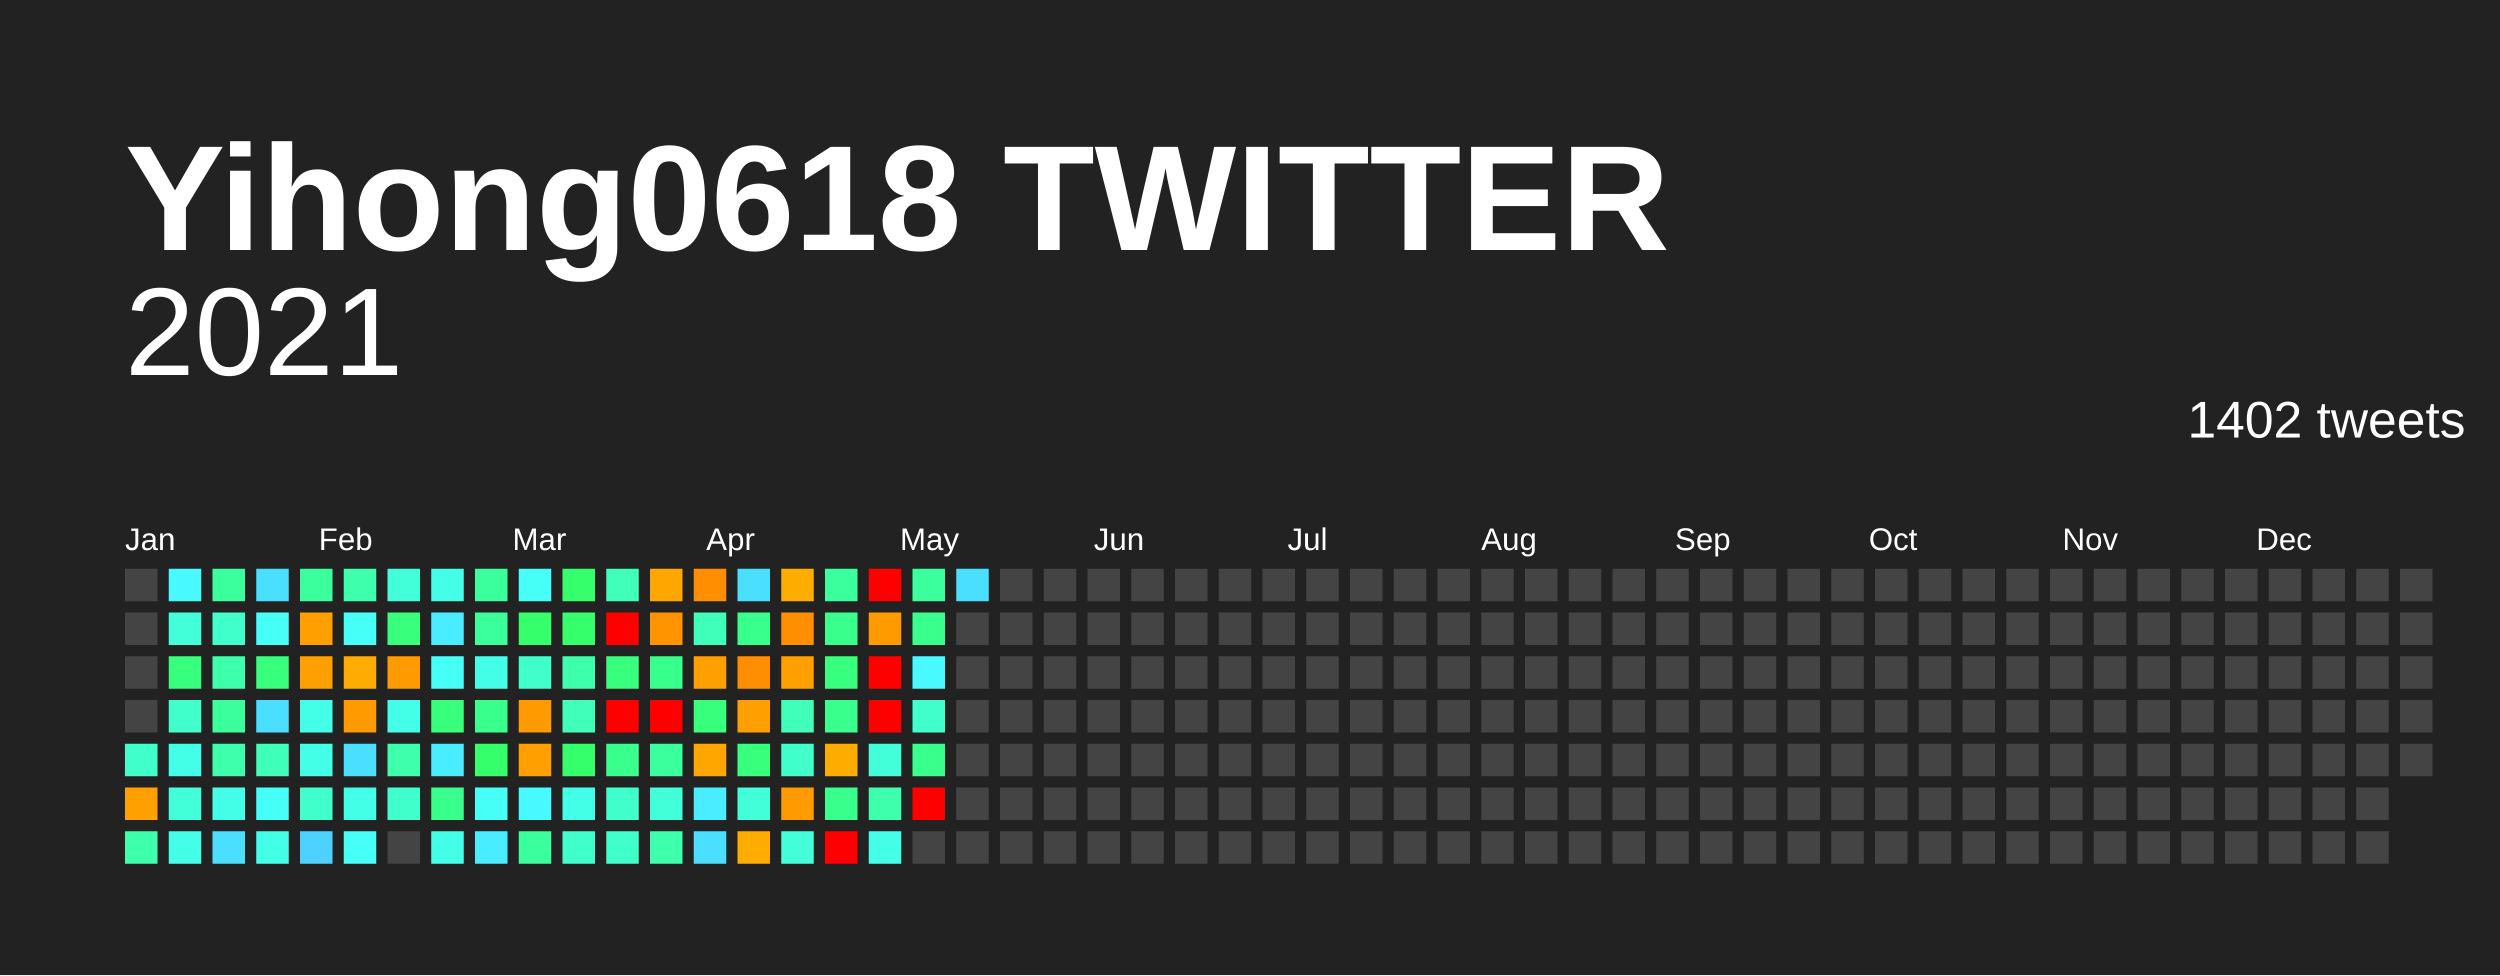
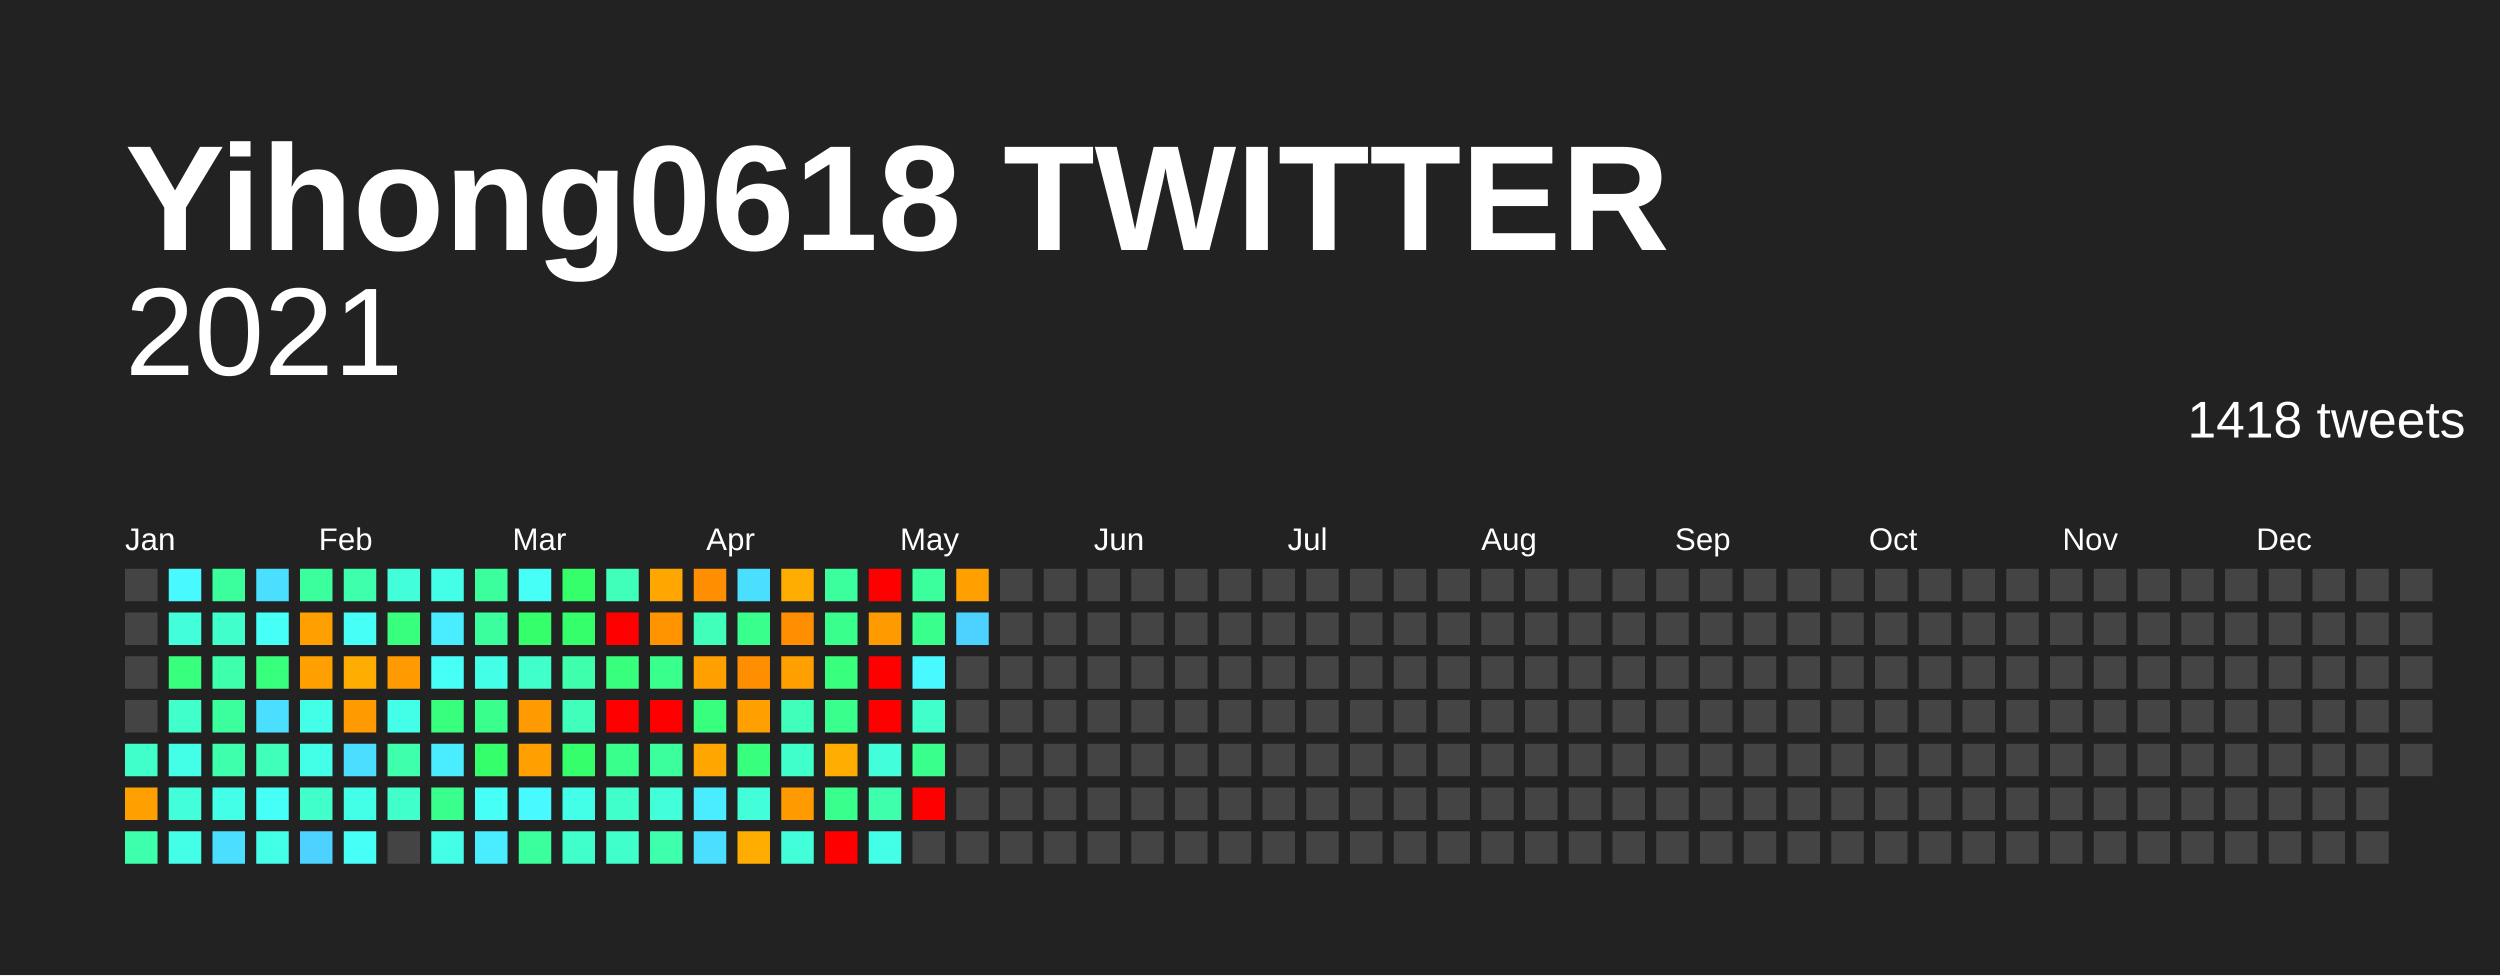
<svg xmlns="http://www.w3.org/2000/svg" baseProfile="full" height="78mm" version="1.1" viewBox="0,0,200,78" width="200mm">
  <defs />
  <rect fill="#222222" height="78" width="200" x="0" y="0" />
  <text fill="#FFFFFF" style="font-size:12px; font-family:Arial; font-weight:bold;" x="10" y="20">Yihong0618 TWITTER</text>
  <text alignment-baseline="hanging" fill="#FFFFFF" style="font-size:10.0px; font-family:Arial;" x="10" y="30">2021</text>
-   <text alignment-baseline="hanging" fill="#FFFFFF" style="font-size:4.125px; font-family:Arial;" x="175" y="35">1402 tweets</text>
+   <text alignment-baseline="hanging" fill="#FFFFFF" style="font-size:4.125px; font-family:Arial;" x="175" y="35">1418 tweets</text>
  <text fill="#FFFFFF" style="font-size:2.5px; font-family:Arial" x="10.0" y="44">Jan</text>
  <text fill="#FFFFFF" style="font-size:2.5px; font-family:Arial" x="25.5" y="44">Feb</text>
  <text fill="#FFFFFF" style="font-size:2.5px; font-family:Arial" x="41.0" y="44">Mar</text>
  <text fill="#FFFFFF" style="font-size:2.5px; font-family:Arial" x="56.5" y="44">Apr</text>
  <text fill="#FFFFFF" style="font-size:2.5px; font-family:Arial" x="72.0" y="44">May</text>
  <text fill="#FFFFFF" style="font-size:2.5px; font-family:Arial" x="87.5" y="44">Jun</text>
  <text fill="#FFFFFF" style="font-size:2.5px; font-family:Arial" x="103.0" y="44">Jul</text>
  <text fill="#FFFFFF" style="font-size:2.5px; font-family:Arial" x="118.5" y="44">Aug</text>
  <text fill="#FFFFFF" style="font-size:2.5px; font-family:Arial" x="134.0" y="44">Sep</text>
  <text fill="#FFFFFF" style="font-size:2.5px; font-family:Arial" x="149.5" y="44">Oct</text>
  <text fill="#FFFFFF" style="font-size:2.5px; font-family:Arial" x="165.0" y="44">Nov</text>
  <text fill="#FFFFFF" style="font-size:2.5px; font-family:Arial" x="180.5" y="44">Dec</text>
  <rect fill="#444444" height="2.6" width="2.6" x="10.0" y="45.5" />
  <rect fill="#444444" height="2.6" width="2.6" x="10.0" y="49.0" />
  <rect fill="#444444" height="2.6" width="2.6" x="10.0" y="52.5" />
  <rect fill="#444444" height="2.6" width="2.6" x="10.0" y="56.0" />
  <rect fill="#40ffca" height="2.6" width="2.6" x="10.0" y="59.5" />
  <rect fill="#ffa000" height="2.6" width="2.6" x="10.0" y="63.0" />
  <rect fill="#3dffac" height="2.6" width="2.6" x="10.0" y="66.5" />
  <rect fill="#48faff" height="2.6" width="2.6" x="13.5" y="45.5" />
  <rect fill="#42ffd9" height="2.6" width="2.6" x="13.5" y="49.0" />
  <rect fill="#38ff7c" height="2.6" width="2.6" x="13.5" y="52.5" />
  <rect fill="#40ffca" height="2.6" width="2.6" x="13.5" y="56.0" />
  <rect fill="#44ffe8" height="2.6" width="2.6" x="13.5" y="59.5" />
  <rect fill="#42ffd9" height="2.6" width="2.6" x="13.5" y="63.0" />
  <rect fill="#44ffe8" height="2.6" width="2.6" x="13.5" y="66.5" />
  <rect fill="#3bff9c" height="2.6" width="2.6" x="17.0" y="45.5" />
  <rect fill="#40ffca" height="2.6" width="2.6" x="17.0" y="49.0" />
  <rect fill="#3dffac" height="2.6" width="2.6" x="17.0" y="52.5" />
  <rect fill="#3bff9c" height="2.6" width="2.6" x="17.0" y="56.0" />
  <rect fill="#3dffac" height="2.6" width="2.6" x="17.0" y="59.5" />
  <rect fill="#44ffe8" height="2.6" width="2.6" x="17.0" y="63.0" />
  <rect fill="#4bdfff" height="2.6" width="2.6" x="17.0" y="66.5" />
  <rect fill="#4bdfff" height="2.6" width="2.6" x="20.5" y="45.5" />
  <rect fill="#46fff6" height="2.6" width="2.6" x="20.5" y="49.0" />
  <rect fill="#38ff7c" height="2.6" width="2.6" x="20.5" y="52.5" />
  <rect fill="#4bdfff" height="2.6" width="2.6" x="20.5" y="56.0" />
  <rect fill="#3fffbb" height="2.6" width="2.6" x="20.5" y="59.5" />
  <rect fill="#46fff6" height="2.6" width="2.6" x="20.5" y="63.0" />
  <rect fill="#44ffe8" height="2.6" width="2.6" x="20.5" y="66.5" />
  <rect fill="#3bff9c" height="2.6" width="2.6" x="24.0" y="45.5" />
  <rect fill="#ffa000" height="2.6" width="2.6" x="24.0" y="49.0" />
  <rect fill="#ffa000" height="2.6" width="2.6" x="24.0" y="52.5" />
  <rect fill="#44ffe8" height="2.6" width="2.6" x="24.0" y="56.0" />
  <rect fill="#44ffe8" height="2.6" width="2.6" x="24.0" y="59.5" />
  <rect fill="#40ffca" height="2.6" width="2.6" x="24.0" y="63.0" />
  <rect fill="#4dd2ff" height="2.6" width="2.6" x="24.0" y="66.5" />
  <rect fill="#3dffac" height="2.6" width="2.6" x="27.5" y="45.5" />
  <rect fill="#46fff6" height="2.6" width="2.6" x="27.5" y="49.0" />
  <rect fill="#ffac00" height="2.6" width="2.6" x="27.5" y="52.5" />
  <rect fill="#ff9a00" height="2.6" width="2.6" x="27.5" y="56.0" />
  <rect fill="#4bdfff" height="2.6" width="2.6" x="27.5" y="59.5" />
  <rect fill="#44ffe8" height="2.6" width="2.6" x="27.5" y="63.0" />
  <rect fill="#46fff6" height="2.6" width="2.6" x="27.5" y="66.5" />
  <rect fill="#42ffd9" height="2.6" width="2.6" x="31.0" y="45.5" />
  <rect fill="#38ff7c" height="2.6" width="2.6" x="31.0" y="49.0" />
  <rect fill="#ff9a00" height="2.6" width="2.6" x="31.0" y="52.5" />
  <rect fill="#44ffe8" height="2.6" width="2.6" x="31.0" y="56.0" />
  <rect fill="#3dffac" height="2.6" width="2.6" x="31.0" y="59.5" />
  <rect fill="#40ffca" height="2.6" width="2.6" x="31.0" y="63.0" />
  <rect fill="#444444" height="2.6" width="2.6" x="31.0" y="66.5" />
  <rect fill="#44ffe8" height="2.6" width="2.6" x="34.5" y="45.5" />
  <rect fill="#49edff" height="2.6" width="2.6" x="34.5" y="49.0" />
  <rect fill="#46fff6" height="2.6" width="2.6" x="34.5" y="52.5" />
  <rect fill="#38ff7c" height="2.6" width="2.6" x="34.5" y="56.0" />
  <rect fill="#49edff" height="2.6" width="2.6" x="34.5" y="59.5" />
  <rect fill="#39ff8c" height="2.6" width="2.6" x="34.5" y="63.0" />
  <rect fill="#44ffe8" height="2.6" width="2.6" x="34.5" y="66.5" />
  <rect fill="#3bff9c" height="2.6" width="2.6" x="38.0" y="45.5" />
  <rect fill="#3bff9c" height="2.6" width="2.6" x="38.0" y="49.0" />
  <rect fill="#44ffe8" height="2.6" width="2.6" x="38.0" y="52.5" />
  <rect fill="#39ff8c" height="2.6" width="2.6" x="38.0" y="56.0" />
  <rect fill="#36ff6c" height="2.6" width="2.6" x="38.0" y="59.5" />
  <rect fill="#46fff6" height="2.6" width="2.6" x="38.0" y="63.0" />
  <rect fill="#49edff" height="2.6" width="2.6" x="38.0" y="66.5" />
  <rect fill="#46fff6" height="2.6" width="2.6" x="41.5" y="45.5" />
  <rect fill="#36ff6c" height="2.6" width="2.6" x="41.5" y="49.0" />
  <rect fill="#40ffca" height="2.6" width="2.6" x="41.5" y="52.5" />
  <rect fill="#ff9a00" height="2.6" width="2.6" x="41.5" y="56.0" />
  <rect fill="#ffa000" height="2.6" width="2.6" x="41.5" y="59.5" />
  <rect fill="#48faff" height="2.6" width="2.6" x="41.5" y="63.0" />
  <rect fill="#3bff9c" height="2.6" width="2.6" x="41.5" y="66.5" />
  <rect fill="#36ff6c" height="2.6" width="2.6" x="45.0" y="45.5" />
  <rect fill="#36ff6c" height="2.6" width="2.6" x="45.0" y="49.0" />
  <rect fill="#3dffac" height="2.6" width="2.6" x="45.0" y="52.5" />
  <rect fill="#3fffbb" height="2.6" width="2.6" x="45.0" y="56.0" />
  <rect fill="#36ff6c" height="2.6" width="2.6" x="45.0" y="59.5" />
  <rect fill="#44ffe8" height="2.6" width="2.6" x="45.0" y="63.0" />
  <rect fill="#40ffca" height="2.6" width="2.6" x="45.0" y="66.5" />
  <rect fill="#3fffbb" height="2.6" width="2.6" x="48.5" y="45.5" />
  <rect fill="red" height="2.6" width="2.6" x="48.5" y="49.0" />
  <rect fill="#38ff7c" height="2.6" width="2.6" x="48.5" y="52.5" />
  <rect fill="red" height="2.6" width="2.6" x="48.5" y="56.0" />
  <rect fill="#39ff8c" height="2.6" width="2.6" x="48.5" y="59.5" />
  <rect fill="#40ffca" height="2.6" width="2.6" x="48.5" y="63.0" />
  <rect fill="#40ffca" height="2.6" width="2.6" x="48.5" y="66.5" />
  <rect fill="#ffa600" height="2.6" width="2.6" x="52.0" y="45.5" />
  <rect fill="#ff9400" height="2.6" width="2.6" x="52.0" y="49.0" />
  <rect fill="#39ff8c" height="2.6" width="2.6" x="52.0" y="52.5" />
  <rect fill="red" height="2.6" width="2.6" x="52.0" y="56.0" />
  <rect fill="#3bff9c" height="2.6" width="2.6" x="52.0" y="59.5" />
  <rect fill="#42ffd9" height="2.6" width="2.6" x="52.0" y="63.0" />
  <rect fill="#3dffac" height="2.6" width="2.6" x="52.0" y="66.5" />
  <rect fill="#ff8e00" height="2.6" width="2.6" x="55.5" y="45.5" />
  <rect fill="#3fffbb" height="2.6" width="2.6" x="55.5" y="49.0" />
  <rect fill="#ffa000" height="2.6" width="2.6" x="55.5" y="52.5" />
  <rect fill="#38ff7c" height="2.6" width="2.6" x="55.5" y="56.0" />
  <rect fill="#ffa600" height="2.6" width="2.6" x="55.5" y="59.5" />
  <rect fill="#49edff" height="2.6" width="2.6" x="55.5" y="63.0" />
  <rect fill="#4bdfff" height="2.6" width="2.6" x="55.5" y="66.5" />
  <rect fill="#4bdfff" height="2.6" width="2.6" x="59.0" y="45.5" />
  <rect fill="#39ff8c" height="2.6" width="2.6" x="59.0" y="49.0" />
  <rect fill="#ff8e00" height="2.6" width="2.6" x="59.0" y="52.5" />
  <rect fill="#ffa000" height="2.6" width="2.6" x="59.0" y="56.0" />
  <rect fill="#38ff7c" height="2.6" width="2.6" x="59.0" y="59.5" />
  <rect fill="#42ffd9" height="2.6" width="2.6" x="59.0" y="63.0" />
  <rect fill="#ffac00" height="2.6" width="2.6" x="59.0" y="66.5" />
  <rect fill="#ffac00" height="2.6" width="2.6" x="62.5" y="45.5" />
  <rect fill="#ff8e00" height="2.6" width="2.6" x="62.5" y="49.0" />
  <rect fill="#ffa000" height="2.6" width="2.6" x="62.5" y="52.5" />
  <rect fill="#3fffbb" height="2.6" width="2.6" x="62.5" y="56.0" />
  <rect fill="#40ffca" height="2.6" width="2.6" x="62.5" y="59.5" />
  <rect fill="#ff9a00" height="2.6" width="2.6" x="62.5" y="63.0" />
  <rect fill="#42ffd9" height="2.6" width="2.6" x="62.5" y="66.5" />
  <rect fill="#3bff9c" height="2.6" width="2.6" x="66.0" y="45.5" />
  <rect fill="#39ff8c" height="2.6" width="2.6" x="66.0" y="49.0" />
  <rect fill="#38ff7c" height="2.6" width="2.6" x="66.0" y="52.5" />
  <rect fill="#39ff8c" height="2.6" width="2.6" x="66.0" y="56.0" />
  <rect fill="#ffac00" height="2.6" width="2.6" x="66.0" y="59.5" />
  <rect fill="#39ff8c" height="2.6" width="2.6" x="66.0" y="63.0" />
  <rect fill="red" height="2.6" width="2.6" x="66.0" y="66.5" />
  <rect fill="red" height="2.6" width="2.6" x="69.5" y="45.5" />
  <rect fill="#ff9a00" height="2.6" width="2.6" x="69.5" y="49.0" />
  <rect fill="red" height="2.6" width="2.6" x="69.5" y="52.5" />
  <rect fill="red" height="2.6" width="2.6" x="69.5" y="56.0" />
  <rect fill="#42ffd9" height="2.6" width="2.6" x="69.5" y="59.5" />
  <rect fill="#3dffac" height="2.6" width="2.6" x="69.5" y="63.0" />
  <rect fill="#44ffe8" height="2.6" width="2.6" x="69.5" y="66.5" />
  <rect fill="#3bff9c" height="2.6" width="2.6" x="73.0" y="45.5" />
  <rect fill="#39ff8c" height="2.6" width="2.6" x="73.0" y="49.0" />
  <rect fill="#48faff" height="2.6" width="2.6" x="73.0" y="52.5" />
  <rect fill="#40ffca" height="2.6" width="2.6" x="73.0" y="56.0" />
  <rect fill="#39ff8c" height="2.6" width="2.6" x="73.0" y="59.5" />
  <rect fill="red" height="2.6" width="2.6" x="73.0" y="63.0" />
  <rect fill="#444444" height="2.6" width="2.6" x="73.0" y="66.5" />
-   <rect fill="#4bdfff" height="2.6" width="2.6" x="76.5" y="45.5" />
-   <rect fill="#444444" height="2.6" width="2.6" x="76.5" y="49.0" />
+   <rect fill="#ffa000" height="2.6" width="2.6" x="76.5" y="45.5" />
+   <rect fill="#4dd2ff" height="2.6" width="2.6" x="76.5" y="49.0" />
  <rect fill="#444444" height="2.6" width="2.6" x="76.5" y="52.5" />
  <rect fill="#444444" height="2.6" width="2.6" x="76.5" y="56.0" />
  <rect fill="#444444" height="2.6" width="2.6" x="76.5" y="59.5" />
  <rect fill="#444444" height="2.6" width="2.6" x="76.5" y="63.0" />
  <rect fill="#444444" height="2.6" width="2.6" x="76.5" y="66.5" />
  <rect fill="#444444" height="2.6" width="2.6" x="80.0" y="45.5" />
  <rect fill="#444444" height="2.6" width="2.6" x="80.0" y="49.0" />
  <rect fill="#444444" height="2.6" width="2.6" x="80.0" y="52.5" />
  <rect fill="#444444" height="2.6" width="2.6" x="80.0" y="56.0" />
  <rect fill="#444444" height="2.6" width="2.6" x="80.0" y="59.5" />
  <rect fill="#444444" height="2.6" width="2.6" x="80.0" y="63.0" />
  <rect fill="#444444" height="2.6" width="2.6" x="80.0" y="66.5" />
  <rect fill="#444444" height="2.6" width="2.6" x="83.5" y="45.5" />
  <rect fill="#444444" height="2.6" width="2.6" x="83.5" y="49.0" />
  <rect fill="#444444" height="2.6" width="2.6" x="83.5" y="52.5" />
  <rect fill="#444444" height="2.6" width="2.6" x="83.5" y="56.0" />
  <rect fill="#444444" height="2.6" width="2.6" x="83.5" y="59.5" />
  <rect fill="#444444" height="2.6" width="2.6" x="83.5" y="63.0" />
  <rect fill="#444444" height="2.6" width="2.6" x="83.5" y="66.5" />
  <rect fill="#444444" height="2.6" width="2.6" x="87.0" y="45.5" />
  <rect fill="#444444" height="2.6" width="2.6" x="87.0" y="49.0" />
  <rect fill="#444444" height="2.6" width="2.6" x="87.0" y="52.5" />
  <rect fill="#444444" height="2.6" width="2.6" x="87.0" y="56.0" />
  <rect fill="#444444" height="2.6" width="2.6" x="87.0" y="59.5" />
  <rect fill="#444444" height="2.6" width="2.6" x="87.0" y="63.0" />
  <rect fill="#444444" height="2.6" width="2.6" x="87.0" y="66.5" />
  <rect fill="#444444" height="2.6" width="2.6" x="90.5" y="45.5" />
  <rect fill="#444444" height="2.6" width="2.6" x="90.5" y="49.0" />
  <rect fill="#444444" height="2.6" width="2.6" x="90.5" y="52.5" />
  <rect fill="#444444" height="2.6" width="2.6" x="90.5" y="56.0" />
  <rect fill="#444444" height="2.6" width="2.6" x="90.5" y="59.5" />
  <rect fill="#444444" height="2.6" width="2.6" x="90.5" y="63.0" />
  <rect fill="#444444" height="2.6" width="2.6" x="90.5" y="66.5" />
  <rect fill="#444444" height="2.6" width="2.6" x="94.0" y="45.5" />
  <rect fill="#444444" height="2.6" width="2.6" x="94.0" y="49.0" />
  <rect fill="#444444" height="2.6" width="2.6" x="94.0" y="52.5" />
  <rect fill="#444444" height="2.6" width="2.6" x="94.0" y="56.0" />
  <rect fill="#444444" height="2.6" width="2.6" x="94.0" y="59.5" />
  <rect fill="#444444" height="2.6" width="2.6" x="94.0" y="63.0" />
  <rect fill="#444444" height="2.6" width="2.6" x="94.0" y="66.5" />
  <rect fill="#444444" height="2.6" width="2.6" x="97.5" y="45.5" />
  <rect fill="#444444" height="2.6" width="2.6" x="97.5" y="49.0" />
  <rect fill="#444444" height="2.6" width="2.6" x="97.5" y="52.5" />
  <rect fill="#444444" height="2.6" width="2.6" x="97.5" y="56.0" />
  <rect fill="#444444" height="2.6" width="2.6" x="97.5" y="59.5" />
  <rect fill="#444444" height="2.6" width="2.6" x="97.5" y="63.0" />
  <rect fill="#444444" height="2.6" width="2.6" x="97.5" y="66.5" />
  <rect fill="#444444" height="2.6" width="2.6" x="101.0" y="45.5" />
  <rect fill="#444444" height="2.6" width="2.6" x="101.0" y="49.0" />
  <rect fill="#444444" height="2.6" width="2.6" x="101.0" y="52.5" />
  <rect fill="#444444" height="2.6" width="2.6" x="101.0" y="56.0" />
  <rect fill="#444444" height="2.6" width="2.6" x="101.0" y="59.5" />
  <rect fill="#444444" height="2.6" width="2.6" x="101.0" y="63.0" />
  <rect fill="#444444" height="2.6" width="2.6" x="101.0" y="66.5" />
  <rect fill="#444444" height="2.6" width="2.6" x="104.5" y="45.5" />
  <rect fill="#444444" height="2.6" width="2.6" x="104.5" y="49.0" />
  <rect fill="#444444" height="2.6" width="2.6" x="104.5" y="52.5" />
  <rect fill="#444444" height="2.6" width="2.6" x="104.5" y="56.0" />
  <rect fill="#444444" height="2.6" width="2.6" x="104.5" y="59.5" />
  <rect fill="#444444" height="2.6" width="2.6" x="104.5" y="63.0" />
  <rect fill="#444444" height="2.6" width="2.6" x="104.5" y="66.5" />
  <rect fill="#444444" height="2.6" width="2.6" x="108.0" y="45.5" />
  <rect fill="#444444" height="2.6" width="2.6" x="108.0" y="49.0" />
  <rect fill="#444444" height="2.6" width="2.6" x="108.0" y="52.5" />
  <rect fill="#444444" height="2.6" width="2.6" x="108.0" y="56.0" />
  <rect fill="#444444" height="2.6" width="2.6" x="108.0" y="59.5" />
  <rect fill="#444444" height="2.6" width="2.6" x="108.0" y="63.0" />
  <rect fill="#444444" height="2.6" width="2.6" x="108.0" y="66.5" />
  <rect fill="#444444" height="2.6" width="2.6" x="111.5" y="45.5" />
  <rect fill="#444444" height="2.6" width="2.6" x="111.5" y="49.0" />
  <rect fill="#444444" height="2.6" width="2.6" x="111.5" y="52.5" />
  <rect fill="#444444" height="2.6" width="2.6" x="111.5" y="56.0" />
  <rect fill="#444444" height="2.6" width="2.6" x="111.5" y="59.5" />
  <rect fill="#444444" height="2.6" width="2.6" x="111.5" y="63.0" />
  <rect fill="#444444" height="2.6" width="2.6" x="111.5" y="66.5" />
  <rect fill="#444444" height="2.6" width="2.6" x="115.0" y="45.5" />
  <rect fill="#444444" height="2.6" width="2.6" x="115.0" y="49.0" />
  <rect fill="#444444" height="2.6" width="2.6" x="115.0" y="52.5" />
  <rect fill="#444444" height="2.6" width="2.6" x="115.0" y="56.0" />
  <rect fill="#444444" height="2.6" width="2.6" x="115.0" y="59.5" />
  <rect fill="#444444" height="2.6" width="2.6" x="115.0" y="63.0" />
  <rect fill="#444444" height="2.6" width="2.6" x="115.0" y="66.5" />
  <rect fill="#444444" height="2.6" width="2.6" x="118.5" y="45.5" />
  <rect fill="#444444" height="2.6" width="2.6" x="118.5" y="49.0" />
  <rect fill="#444444" height="2.6" width="2.6" x="118.5" y="52.5" />
  <rect fill="#444444" height="2.6" width="2.6" x="118.5" y="56.0" />
  <rect fill="#444444" height="2.6" width="2.6" x="118.5" y="59.5" />
  <rect fill="#444444" height="2.6" width="2.6" x="118.5" y="63.0" />
  <rect fill="#444444" height="2.6" width="2.6" x="118.5" y="66.5" />
  <rect fill="#444444" height="2.6" width="2.6" x="122.0" y="45.5" />
  <rect fill="#444444" height="2.6" width="2.6" x="122.0" y="49.0" />
  <rect fill="#444444" height="2.6" width="2.6" x="122.0" y="52.5" />
  <rect fill="#444444" height="2.6" width="2.6" x="122.0" y="56.0" />
  <rect fill="#444444" height="2.6" width="2.6" x="122.0" y="59.5" />
  <rect fill="#444444" height="2.6" width="2.6" x="122.0" y="63.0" />
  <rect fill="#444444" height="2.6" width="2.6" x="122.0" y="66.5" />
  <rect fill="#444444" height="2.6" width="2.6" x="125.5" y="45.5" />
  <rect fill="#444444" height="2.6" width="2.6" x="125.5" y="49.0" />
  <rect fill="#444444" height="2.6" width="2.6" x="125.5" y="52.5" />
  <rect fill="#444444" height="2.6" width="2.6" x="125.5" y="56.0" />
  <rect fill="#444444" height="2.6" width="2.6" x="125.5" y="59.5" />
  <rect fill="#444444" height="2.6" width="2.6" x="125.5" y="63.0" />
  <rect fill="#444444" height="2.6" width="2.6" x="125.5" y="66.5" />
  <rect fill="#444444" height="2.6" width="2.6" x="129.0" y="45.5" />
  <rect fill="#444444" height="2.6" width="2.6" x="129.0" y="49.0" />
  <rect fill="#444444" height="2.6" width="2.6" x="129.0" y="52.5" />
  <rect fill="#444444" height="2.6" width="2.6" x="129.0" y="56.0" />
  <rect fill="#444444" height="2.6" width="2.6" x="129.0" y="59.5" />
  <rect fill="#444444" height="2.6" width="2.6" x="129.0" y="63.0" />
  <rect fill="#444444" height="2.6" width="2.6" x="129.0" y="66.5" />
  <rect fill="#444444" height="2.6" width="2.6" x="132.5" y="45.5" />
  <rect fill="#444444" height="2.6" width="2.6" x="132.5" y="49.0" />
  <rect fill="#444444" height="2.6" width="2.6" x="132.5" y="52.5" />
  <rect fill="#444444" height="2.6" width="2.6" x="132.5" y="56.0" />
  <rect fill="#444444" height="2.6" width="2.6" x="132.5" y="59.5" />
  <rect fill="#444444" height="2.6" width="2.6" x="132.5" y="63.0" />
  <rect fill="#444444" height="2.6" width="2.6" x="132.5" y="66.5" />
  <rect fill="#444444" height="2.6" width="2.6" x="136.0" y="45.5" />
  <rect fill="#444444" height="2.6" width="2.6" x="136.0" y="49.0" />
  <rect fill="#444444" height="2.6" width="2.6" x="136.0" y="52.5" />
  <rect fill="#444444" height="2.6" width="2.6" x="136.0" y="56.0" />
  <rect fill="#444444" height="2.6" width="2.6" x="136.0" y="59.5" />
  <rect fill="#444444" height="2.6" width="2.6" x="136.0" y="63.0" />
  <rect fill="#444444" height="2.6" width="2.6" x="136.0" y="66.5" />
  <rect fill="#444444" height="2.6" width="2.6" x="139.5" y="45.5" />
  <rect fill="#444444" height="2.6" width="2.6" x="139.5" y="49.0" />
  <rect fill="#444444" height="2.6" width="2.6" x="139.5" y="52.5" />
  <rect fill="#444444" height="2.6" width="2.6" x="139.5" y="56.0" />
  <rect fill="#444444" height="2.6" width="2.6" x="139.5" y="59.5" />
  <rect fill="#444444" height="2.6" width="2.6" x="139.5" y="63.0" />
  <rect fill="#444444" height="2.6" width="2.6" x="139.5" y="66.5" />
  <rect fill="#444444" height="2.6" width="2.6" x="143.0" y="45.5" />
  <rect fill="#444444" height="2.6" width="2.6" x="143.0" y="49.0" />
  <rect fill="#444444" height="2.6" width="2.6" x="143.0" y="52.5" />
  <rect fill="#444444" height="2.6" width="2.6" x="143.0" y="56.0" />
  <rect fill="#444444" height="2.6" width="2.6" x="143.0" y="59.5" />
  <rect fill="#444444" height="2.6" width="2.6" x="143.0" y="63.0" />
  <rect fill="#444444" height="2.6" width="2.6" x="143.0" y="66.5" />
  <rect fill="#444444" height="2.6" width="2.6" x="146.5" y="45.5" />
  <rect fill="#444444" height="2.6" width="2.6" x="146.5" y="49.0" />
  <rect fill="#444444" height="2.6" width="2.6" x="146.5" y="52.5" />
  <rect fill="#444444" height="2.6" width="2.6" x="146.5" y="56.0" />
  <rect fill="#444444" height="2.6" width="2.6" x="146.5" y="59.5" />
  <rect fill="#444444" height="2.6" width="2.6" x="146.5" y="63.0" />
  <rect fill="#444444" height="2.6" width="2.6" x="146.5" y="66.5" />
  <rect fill="#444444" height="2.6" width="2.6" x="150.0" y="45.5" />
  <rect fill="#444444" height="2.6" width="2.6" x="150.0" y="49.0" />
  <rect fill="#444444" height="2.6" width="2.6" x="150.0" y="52.5" />
  <rect fill="#444444" height="2.6" width="2.6" x="150.0" y="56.0" />
  <rect fill="#444444" height="2.6" width="2.6" x="150.0" y="59.5" />
  <rect fill="#444444" height="2.6" width="2.6" x="150.0" y="63.0" />
  <rect fill="#444444" height="2.6" width="2.6" x="150.0" y="66.5" />
  <rect fill="#444444" height="2.6" width="2.6" x="153.5" y="45.5" />
  <rect fill="#444444" height="2.6" width="2.6" x="153.5" y="49.0" />
  <rect fill="#444444" height="2.6" width="2.6" x="153.5" y="52.5" />
  <rect fill="#444444" height="2.6" width="2.6" x="153.5" y="56.0" />
  <rect fill="#444444" height="2.6" width="2.6" x="153.5" y="59.5" />
  <rect fill="#444444" height="2.6" width="2.6" x="153.5" y="63.0" />
  <rect fill="#444444" height="2.6" width="2.6" x="153.5" y="66.5" />
  <rect fill="#444444" height="2.6" width="2.6" x="157.0" y="45.5" />
  <rect fill="#444444" height="2.6" width="2.6" x="157.0" y="49.0" />
  <rect fill="#444444" height="2.6" width="2.6" x="157.0" y="52.5" />
  <rect fill="#444444" height="2.6" width="2.6" x="157.0" y="56.0" />
  <rect fill="#444444" height="2.6" width="2.6" x="157.0" y="59.5" />
  <rect fill="#444444" height="2.6" width="2.6" x="157.0" y="63.0" />
  <rect fill="#444444" height="2.6" width="2.6" x="157.0" y="66.5" />
  <rect fill="#444444" height="2.6" width="2.6" x="160.5" y="45.5" />
  <rect fill="#444444" height="2.6" width="2.6" x="160.5" y="49.0" />
  <rect fill="#444444" height="2.6" width="2.6" x="160.5" y="52.5" />
  <rect fill="#444444" height="2.6" width="2.6" x="160.5" y="56.0" />
  <rect fill="#444444" height="2.6" width="2.6" x="160.5" y="59.5" />
  <rect fill="#444444" height="2.6" width="2.6" x="160.5" y="63.0" />
  <rect fill="#444444" height="2.6" width="2.6" x="160.5" y="66.5" />
  <rect fill="#444444" height="2.6" width="2.6" x="164.0" y="45.5" />
  <rect fill="#444444" height="2.6" width="2.6" x="164.0" y="49.0" />
  <rect fill="#444444" height="2.6" width="2.6" x="164.0" y="52.5" />
  <rect fill="#444444" height="2.6" width="2.6" x="164.0" y="56.0" />
  <rect fill="#444444" height="2.6" width="2.6" x="164.0" y="59.5" />
  <rect fill="#444444" height="2.6" width="2.6" x="164.0" y="63.0" />
  <rect fill="#444444" height="2.6" width="2.6" x="164.0" y="66.5" />
  <rect fill="#444444" height="2.6" width="2.6" x="167.5" y="45.5" />
  <rect fill="#444444" height="2.6" width="2.6" x="167.5" y="49.0" />
  <rect fill="#444444" height="2.6" width="2.6" x="167.5" y="52.5" />
  <rect fill="#444444" height="2.6" width="2.6" x="167.5" y="56.0" />
  <rect fill="#444444" height="2.6" width="2.6" x="167.5" y="59.5" />
  <rect fill="#444444" height="2.6" width="2.6" x="167.5" y="63.0" />
  <rect fill="#444444" height="2.6" width="2.6" x="167.5" y="66.5" />
  <rect fill="#444444" height="2.6" width="2.6" x="171.0" y="45.5" />
  <rect fill="#444444" height="2.6" width="2.6" x="171.0" y="49.0" />
  <rect fill="#444444" height="2.6" width="2.6" x="171.0" y="52.5" />
  <rect fill="#444444" height="2.6" width="2.6" x="171.0" y="56.0" />
  <rect fill="#444444" height="2.6" width="2.6" x="171.0" y="59.5" />
  <rect fill="#444444" height="2.6" width="2.6" x="171.0" y="63.0" />
  <rect fill="#444444" height="2.6" width="2.6" x="171.0" y="66.5" />
  <rect fill="#444444" height="2.6" width="2.6" x="174.5" y="45.5" />
  <rect fill="#444444" height="2.6" width="2.6" x="174.5" y="49.0" />
  <rect fill="#444444" height="2.6" width="2.6" x="174.5" y="52.5" />
  <rect fill="#444444" height="2.6" width="2.6" x="174.5" y="56.0" />
  <rect fill="#444444" height="2.6" width="2.6" x="174.5" y="59.5" />
  <rect fill="#444444" height="2.6" width="2.6" x="174.5" y="63.0" />
  <rect fill="#444444" height="2.6" width="2.6" x="174.5" y="66.5" />
  <rect fill="#444444" height="2.6" width="2.6" x="178.0" y="45.5" />
  <rect fill="#444444" height="2.6" width="2.6" x="178.0" y="49.0" />
  <rect fill="#444444" height="2.6" width="2.6" x="178.0" y="52.5" />
  <rect fill="#444444" height="2.6" width="2.6" x="178.0" y="56.0" />
  <rect fill="#444444" height="2.6" width="2.6" x="178.0" y="59.5" />
  <rect fill="#444444" height="2.6" width="2.6" x="178.0" y="63.0" />
  <rect fill="#444444" height="2.6" width="2.6" x="178.0" y="66.5" />
  <rect fill="#444444" height="2.6" width="2.6" x="181.5" y="45.5" />
  <rect fill="#444444" height="2.6" width="2.6" x="181.5" y="49.0" />
  <rect fill="#444444" height="2.6" width="2.6" x="181.5" y="52.5" />
  <rect fill="#444444" height="2.6" width="2.6" x="181.5" y="56.0" />
  <rect fill="#444444" height="2.6" width="2.6" x="181.5" y="59.5" />
  <rect fill="#444444" height="2.6" width="2.6" x="181.5" y="63.0" />
  <rect fill="#444444" height="2.6" width="2.6" x="181.5" y="66.5" />
  <rect fill="#444444" height="2.6" width="2.6" x="185.0" y="45.5" />
  <rect fill="#444444" height="2.6" width="2.6" x="185.0" y="49.0" />
  <rect fill="#444444" height="2.6" width="2.6" x="185.0" y="52.5" />
  <rect fill="#444444" height="2.6" width="2.6" x="185.0" y="56.0" />
  <rect fill="#444444" height="2.6" width="2.6" x="185.0" y="59.5" />
  <rect fill="#444444" height="2.6" width="2.6" x="185.0" y="63.0" />
  <rect fill="#444444" height="2.6" width="2.6" x="185.0" y="66.5" />
  <rect fill="#444444" height="2.6" width="2.6" x="188.5" y="45.5" />
  <rect fill="#444444" height="2.6" width="2.6" x="188.5" y="49.0" />
  <rect fill="#444444" height="2.6" width="2.6" x="188.5" y="52.5" />
  <rect fill="#444444" height="2.6" width="2.6" x="188.5" y="56.0" />
  <rect fill="#444444" height="2.6" width="2.6" x="188.5" y="59.5" />
  <rect fill="#444444" height="2.6" width="2.6" x="188.5" y="63.0" />
  <rect fill="#444444" height="2.6" width="2.6" x="188.5" y="66.5" />
  <rect fill="#444444" height="2.6" width="2.6" x="192.0" y="45.5" />
  <rect fill="#444444" height="2.6" width="2.6" x="192.0" y="49.0" />
  <rect fill="#444444" height="2.6" width="2.6" x="192.0" y="52.5" />
  <rect fill="#444444" height="2.6" width="2.6" x="192.0" y="56.0" />
  <rect fill="#444444" height="2.6" width="2.6" x="192.0" y="59.5" />
</svg>
